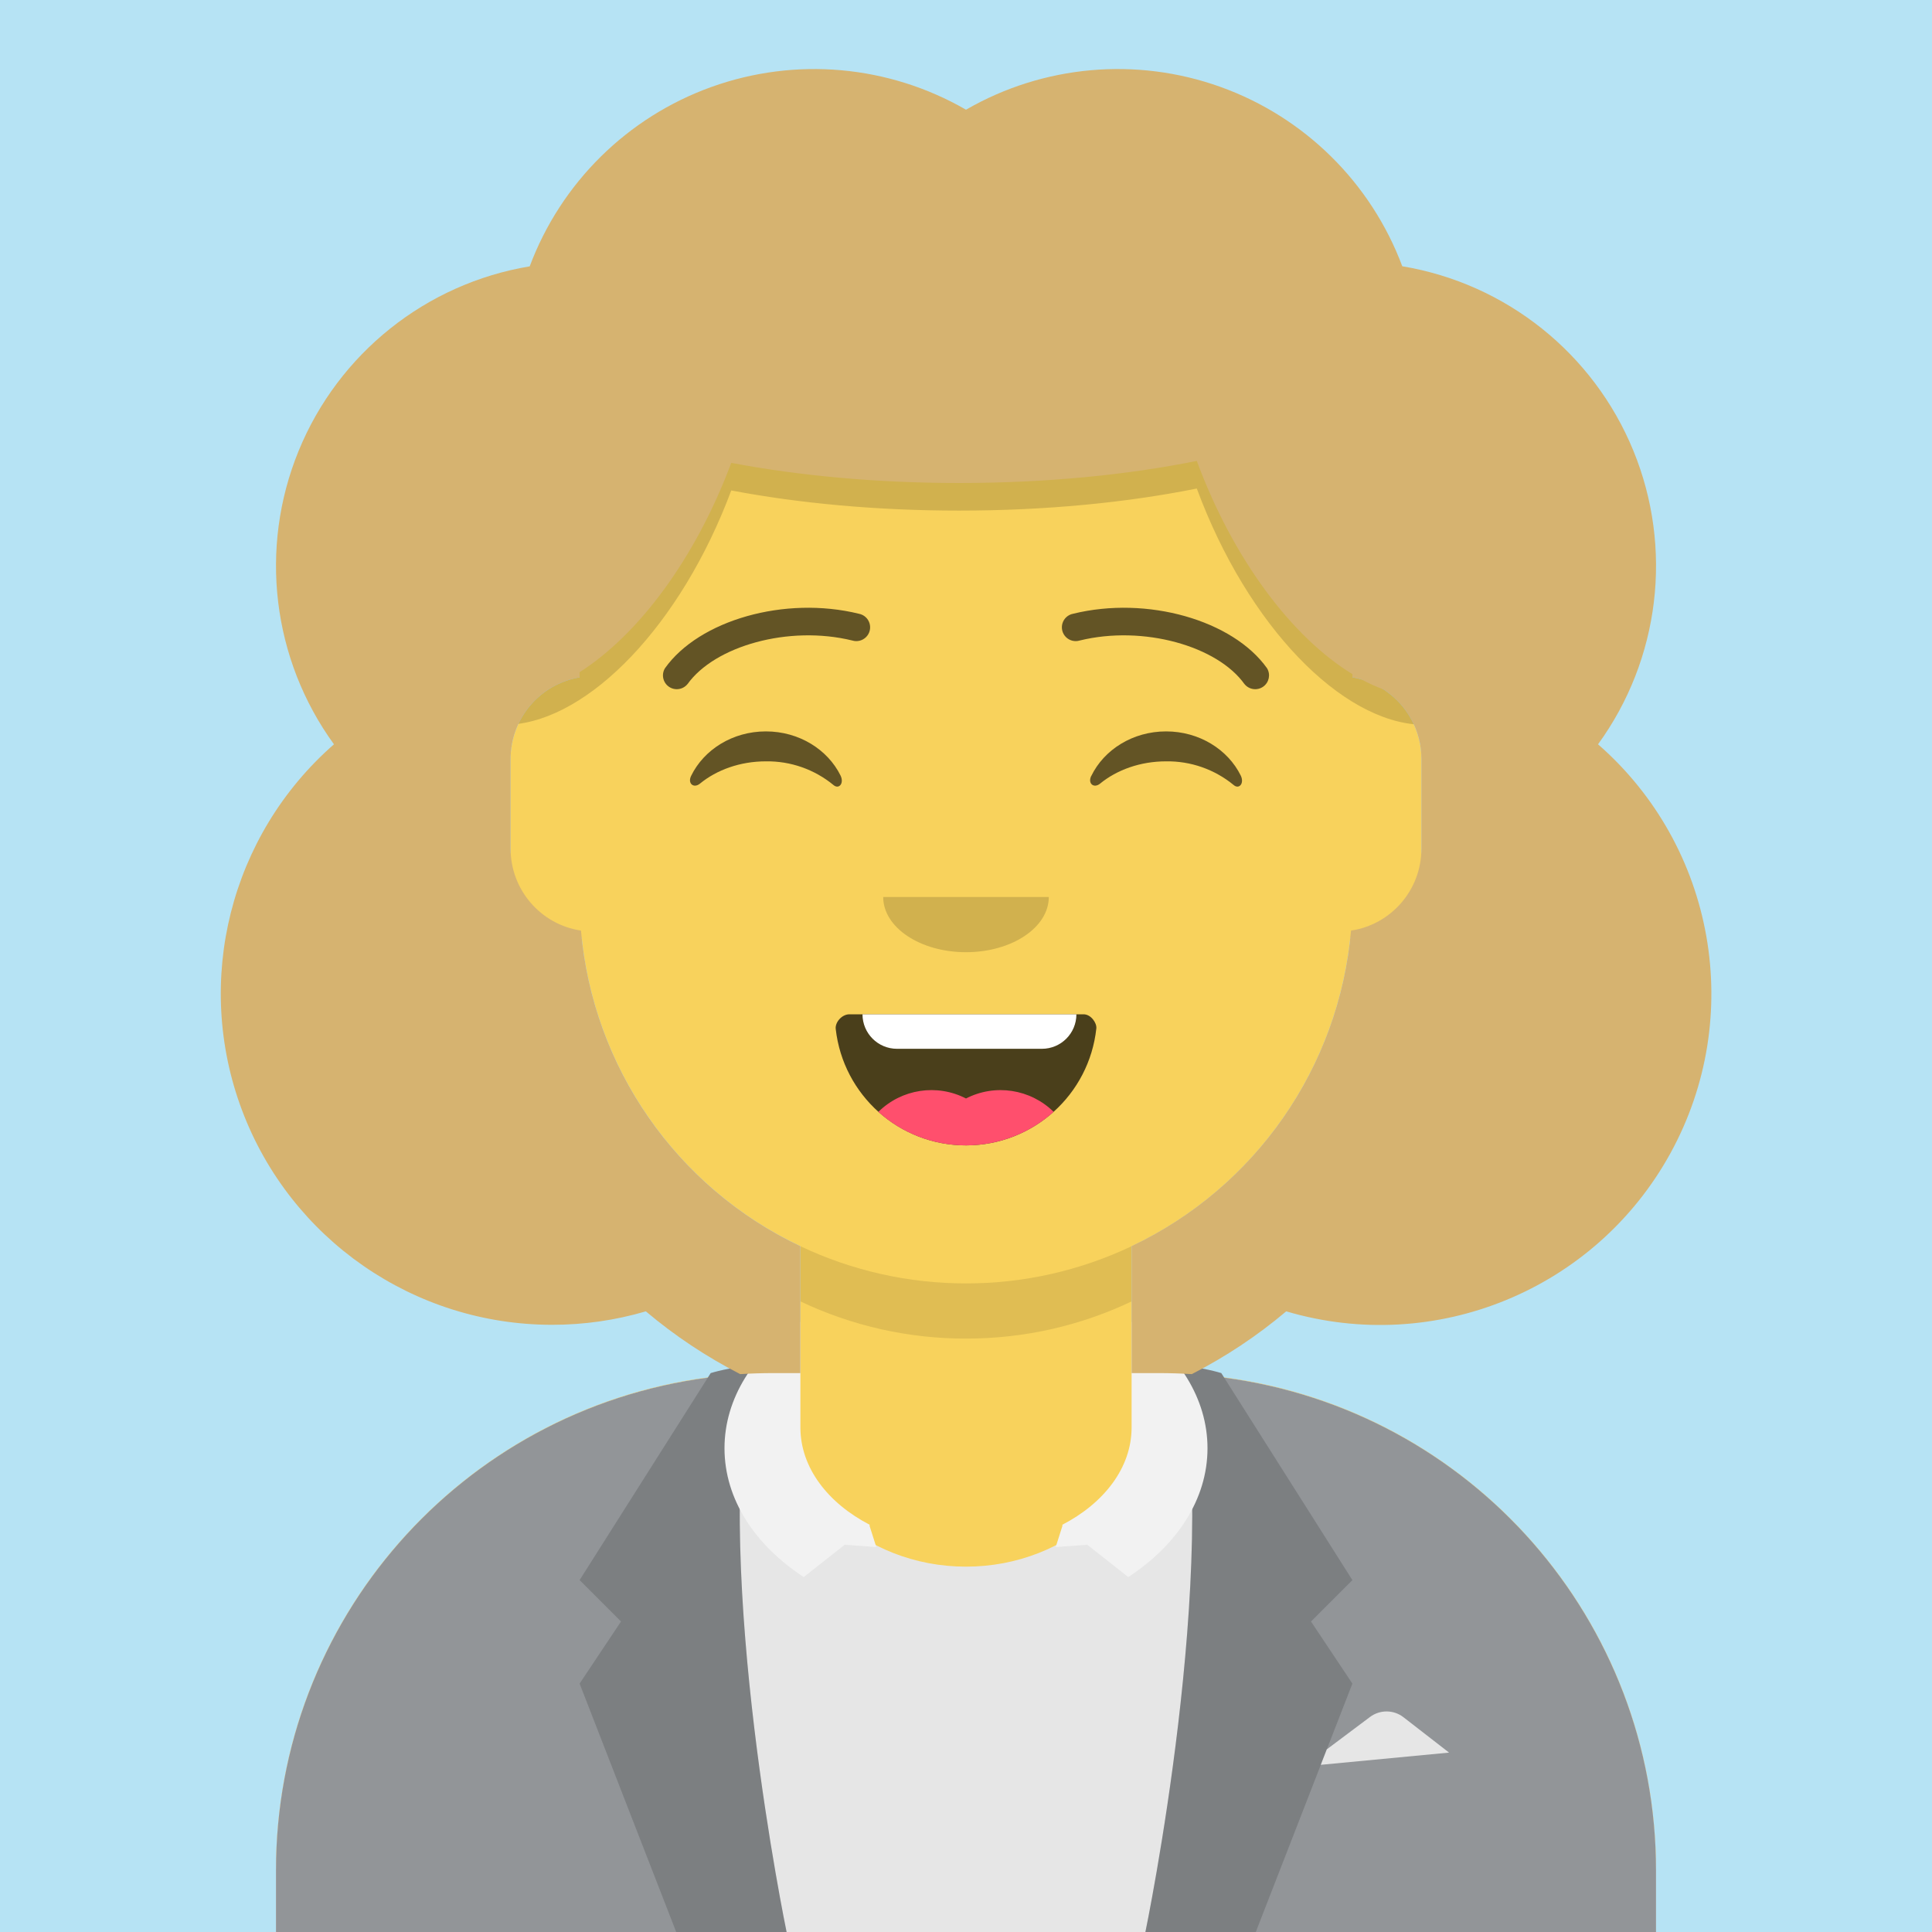
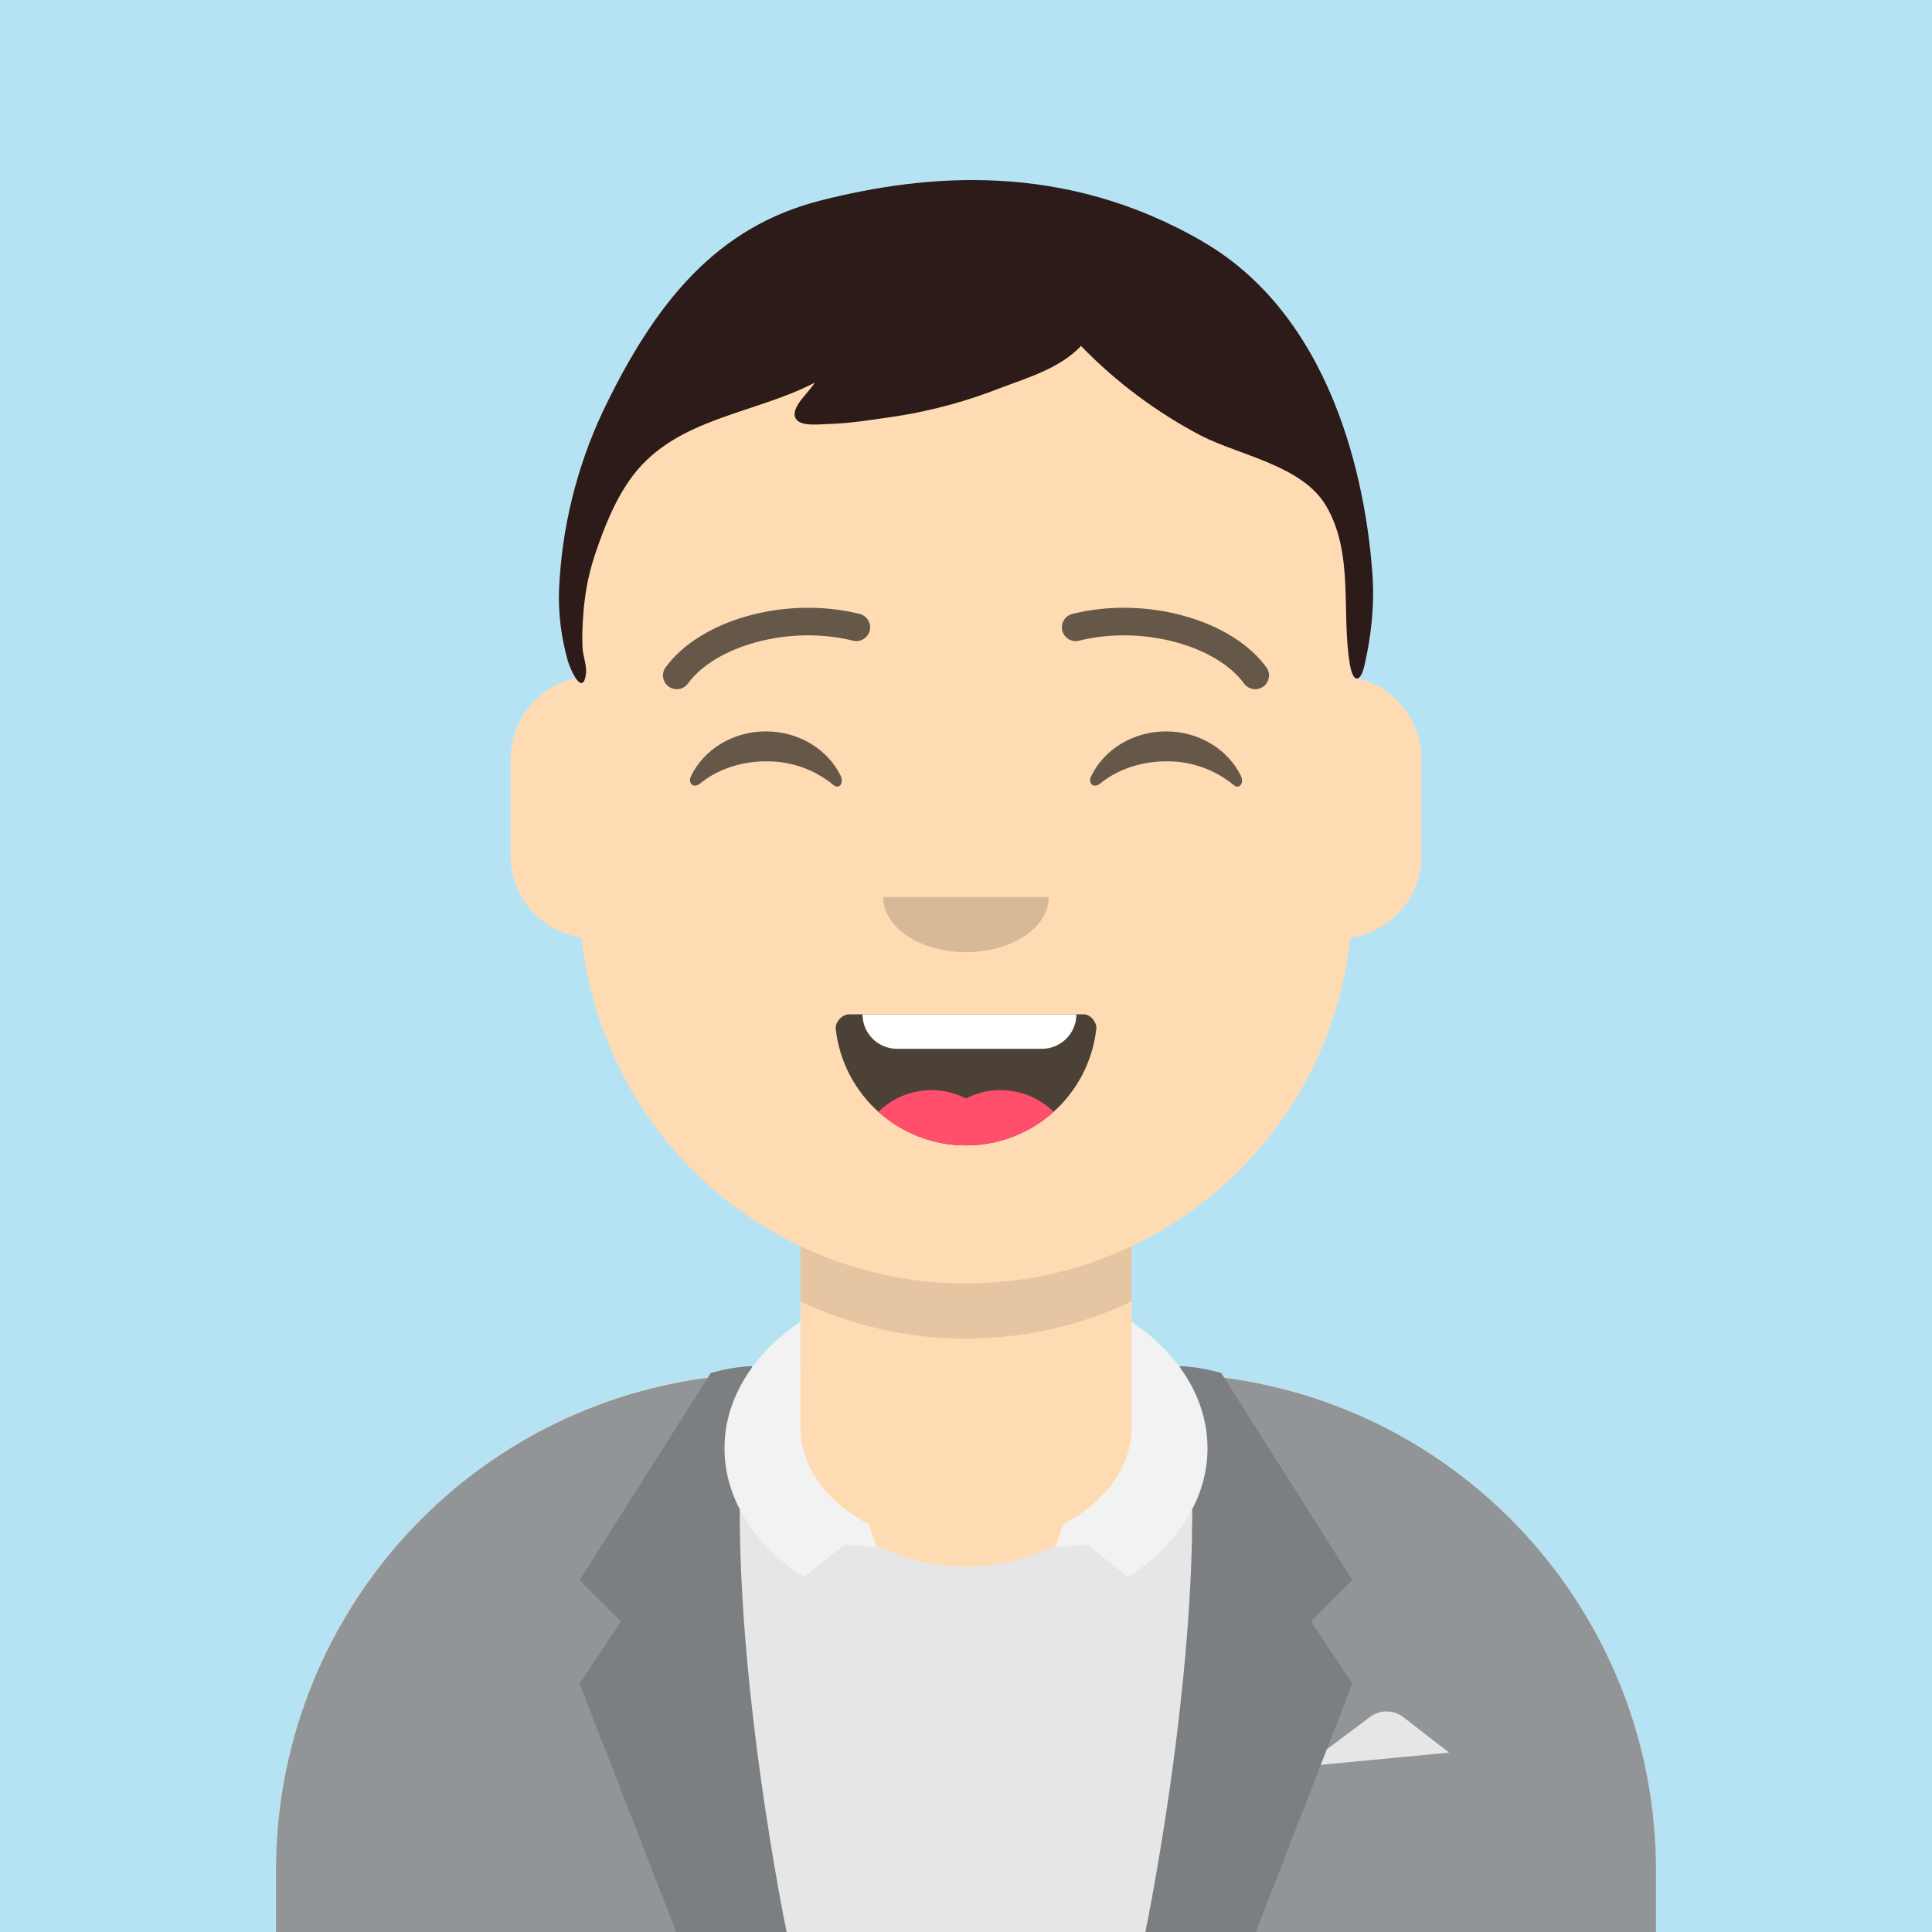
<svg xmlns="http://www.w3.org/2000/svg" viewBox="0 0 280 280" fill="none" shape-rendering="auto">
  <mask id="viewboxMask">
    <rect width="280" height="280" rx="0" ry="0" x="0" y="0" fill="#fff" />
  </mask>
  <g mask="url(#viewboxMask)">
    <rect fill="#b6e3f4" width="280" height="280" x="0" y="0" />
    <g transform="translate(8)">
-       <path d="M132 36a56 56 0 0 0-56 56v6.17A12 12 0 0 0 66 110v14a12 12 0 0 0 10.3 11.88 56.04 56.04 0 0 0 31.7 44.73v18.4h-4a72 72 0 0 0-72 72v9h200v-9a72 72 0 0 0-72-72h-4v-18.39a56.04 56.04 0 0 0 31.7-44.73A12 12 0 0 0 198 124v-14a12 12 0 0 0-10-11.83V92a56 56 0 0 0-56-56Z" fill="#f8d25c" />
+       <path d="M132 36a56 56 0 0 0-56 56v6.17A12 12 0 0 0 66 110v14a12 12 0 0 0 10.3 11.88 56.04 56.04 0 0 0 31.7 44.73v18.4h-4a72 72 0 0 0-72 72v9h200v-9a72 72 0 0 0-72-72h-4v-18.39a56.04 56.04 0 0 0 31.7-44.73A12 12 0 0 0 198 124v-14a12 12 0 0 0-10-11.83V92a56 56 0 0 0-56-56Z" fill="#ffdbb4" />
      <path d="M108 180.61v8a55.79 55.79 0 0 0 24 5.39c8.59 0 16.73-1.93 24-5.39v-8a55.79 55.79 0 0 1-24 5.39 55.79 55.79 0 0 1-24-5.39Z" fill="#000" fill-opacity=".1" />
      <g transform="translate(0 170)">
        <path d="M132 57.05c14.91 0 27-11.2 27-25 0-1.01-.06-2.01-.2-3h1.2a72 72 0 0 1 72 72V110H32v-8.95a72 72 0 0 1 72-72h1.2c-.14.99-.2 1.99-.2 3 0 13.8 12.09 25 27 25Z" fill="#E6E6E6" />
        <path d="M100.78 29.12 101 28c-2.96.05-6 1-6 1l-.42.66A72.01 72.01 0 0 0 32 101.06V110h74s-10.7-51.56-5.24-80.8l.02-.08ZM158 110s11-53 5-82c2.96.05 6 1 6 1l.42.66a72.01 72.01 0 0 1 62.58 71.4V110h-74Z" fill="#929598" />
        <path d="M101 28c-6 29 5 82 5 82H90L76 74l6-9-6-6 19-30s3.04-.95 6-1ZM163 28c6 29-5 82-5 82h16l14-36-6-9 6-6-19-30s-3.04-.95-6-1Z" fill-rule="evenodd" clip-rule="evenodd" fill="#000" fill-opacity=".15" />
        <path d="M108 21.54c-6.77 4.6-11 11.12-11 18.35 0 7.4 4.43 14.05 11.48 18.67l5.94-4.68 4.58.33-1-3.15.08-.06c-6.1-3.15-10.08-8.3-10.08-14.12V21.54ZM156 36.88c0 5.82-3.98 10.97-10.08 14.12l.08.06-1 3.15 4.58-.33 5.94 4.68C162.57 53.94 167 47.29 167 39.89c0-7.23-4.23-13.75-11-18.35v15.34Z" fill="#F2F2F2" />
        <path d="m183.42 85.77.87-2.24 6.27-4.7a4 4 0 0 1 4.85.05l6.6 5.12-18.59 1.77Z" fill="#E6E6E6" />
      </g>
      <g transform="translate(78 134)">
        <path fill-rule="evenodd" clip-rule="evenodd" d="M35.12 15.13a19 19 0 0 0 37.77-.09c.08-.77-.77-2.04-1.85-2.04H37.1C36 13 35 14.18 35.12 15.13Z" fill="#000" fill-opacity=".7" />
        <path d="M70 13H39a5 5 0 0 0 5 5h21a5 5 0 0 0 5-5Z" fill="#fff" />
        <path d="M66.7 27.14A10.96 10.96 0 0 0 54 25.2a10.95 10.95 0 0 0-12.7 1.94A18.93 18.93 0 0 0 54 32c4.88 0 9.33-1.84 12.7-4.86Z" fill="#FF4F6D" />
      </g>
      <g transform="translate(104 122)">
        <path fill-rule="evenodd" clip-rule="evenodd" d="M16 8c0 4.42 5.37 8 12 8s12-3.58 12-8" fill="#000" fill-opacity=".16" />
      </g>
      <g transform="translate(76 90)">
        <path d="M16.16 22.45c1.85-3.8 6-6.45 10.84-6.45 4.81 0 8.96 2.63 10.82 6.4.55 1.13-.24 2.05-1.03 1.37a15.05 15.05 0 0 0-9.8-3.43c-3.73 0-7.12 1.24-9.55 3.23-.9.73-1.82-.01-1.28-1.12ZM74.16 22.45c1.85-3.8 6-6.45 10.84-6.45 4.81 0 8.96 2.63 10.82 6.4.55 1.13-.24 2.05-1.03 1.37a15.05 15.05 0 0 0-9.8-3.43c-3.74 0-7.13 1.24-9.56 3.23-.9.73-1.82-.01-1.28-1.12Z" fill-rule="evenodd" clip-rule="evenodd" fill="#000" fill-opacity=".6" />
      </g>
      <g transform="translate(76 82)">
        <path d="M15.63 17.16c3.92-5.51 14.65-8.6 23.9-6.33a2 2 0 1 0 .95-3.88c-10.74-2.64-23.17.94-28.11 7.9a2 2 0 0 0 3.26 2.3ZM96.37 17.16c-3.91-5.51-14.65-8.6-23.9-6.33a2 2 0 1 1-.95-3.88c10.74-2.64 23.17.94 28.11 7.9a2 2 0 0 1-3.26 2.3Z" fill="#000" fill-opacity=".6" />
      </g>
      <g transform="translate(-1)">
-         <path d="M67 105.02c11.38-.72 24.68-14.4 31.98-33.94C108.78 72.94 120.04 74 132 74c12.55 0 24.31-1.16 34.45-3.2 7.38 19.96 21.01 33.87 32.55 34.24V88a66 66 0 0 0-38-59.78A183.64 183.64 0 0 0 132 26c-9.2 0-17.99.63-26.02 1.76A66.01 66.01 0 0 0 67 88v17.02Z" fill="#000" fill-opacity=".16" />
-         <path d="M73 192a48 48 0 0 0 13.6-1.95 72.08 72.08 0 0 0 13.68 9.1c1.56-.1 3.13-.15 4.72-.15h4v-18.39a56.03 56.03 0 0 1-31.8-45.74A12 12 0 0 1 67 123v-13a12 12 0 0 1 10-11.83v-.75c8.46-5.38 16.75-16.36 21.98-30.34C108.78 68.94 120.04 70 132 70c12.55 0 24.31-1.16 34.45-3.2C171.76 81.17 180.32 92.4 189 97.7v.46c.44.07.87.17 1.29.29a24.4 24.4 0 0 0 3.23 1.47A11.99 11.99 0 0 1 199 110v13a12 12 0 0 1-10.2 11.87A56.03 56.03 0 0 1 157 180.6V199h4c1.59 0 3.16.05 4.72.15a72.08 72.08 0 0 0 13.69-9.1 48 48 0 0 0 45.19-82.18 44.01 44.01 0 0 0-28.37-69.28A44.02 44.02 0 0 0 133 15.9a44.02 44.02 0 0 0-63.23 22.7 44.01 44.01 0 0 0-28.37 69.27A48 48 0 0 0 73 192Z" fill="#d6b370" />
+         <path fill-rule="evenodd" clip-rule="evenodd" d="M167.3 35c-20.18-11.7-40.17-9.78-55.26-5.97-15.1 3.8-24.02 14.62-31.68 30.62a67.68 67.68 0 0 0-6.34 25.83c-.13 3.41.33 6.94 1.25 10.22.33 1.2 2.15 5.39 2.65 2 .17-1.12-.44-2.67-.5-3.86-.08-1.57 0-3.16.11-4.73.2-2.92.73-5.8 1.65-8.59 1.33-3.98 3.02-8.3 5.6-11.67 6.4-8.33 17.49-8.8 26.29-13.39-.77 1.4-3.7 3.68-2.7 5.27.71 1.1 3.38.76 4.65.72 3.35-.09 6.72-.67 10.02-1.14a71.5 71.5 0 0 0 15-4.1c4.02-1.5 8.61-2.88 11.63-6.07a68.67 68.67 0 0 0 17.4 13c5.62 2.88 14.68 4.32 18.11 10.16 4.07 6.91 2.2 15.4 3.44 22.9.47 2.85 1.54 2.79 2.13.24 1-4.33 1.47-8.83 1.15-13.28-.72-10.05-4.4-36.45-24.6-48.15Z" fill="#2c1b18" />
      </g>
      <g transform="translate(49 72)" />
      <g transform="translate(62 42)" />
    </g>
  </g>
</svg>
